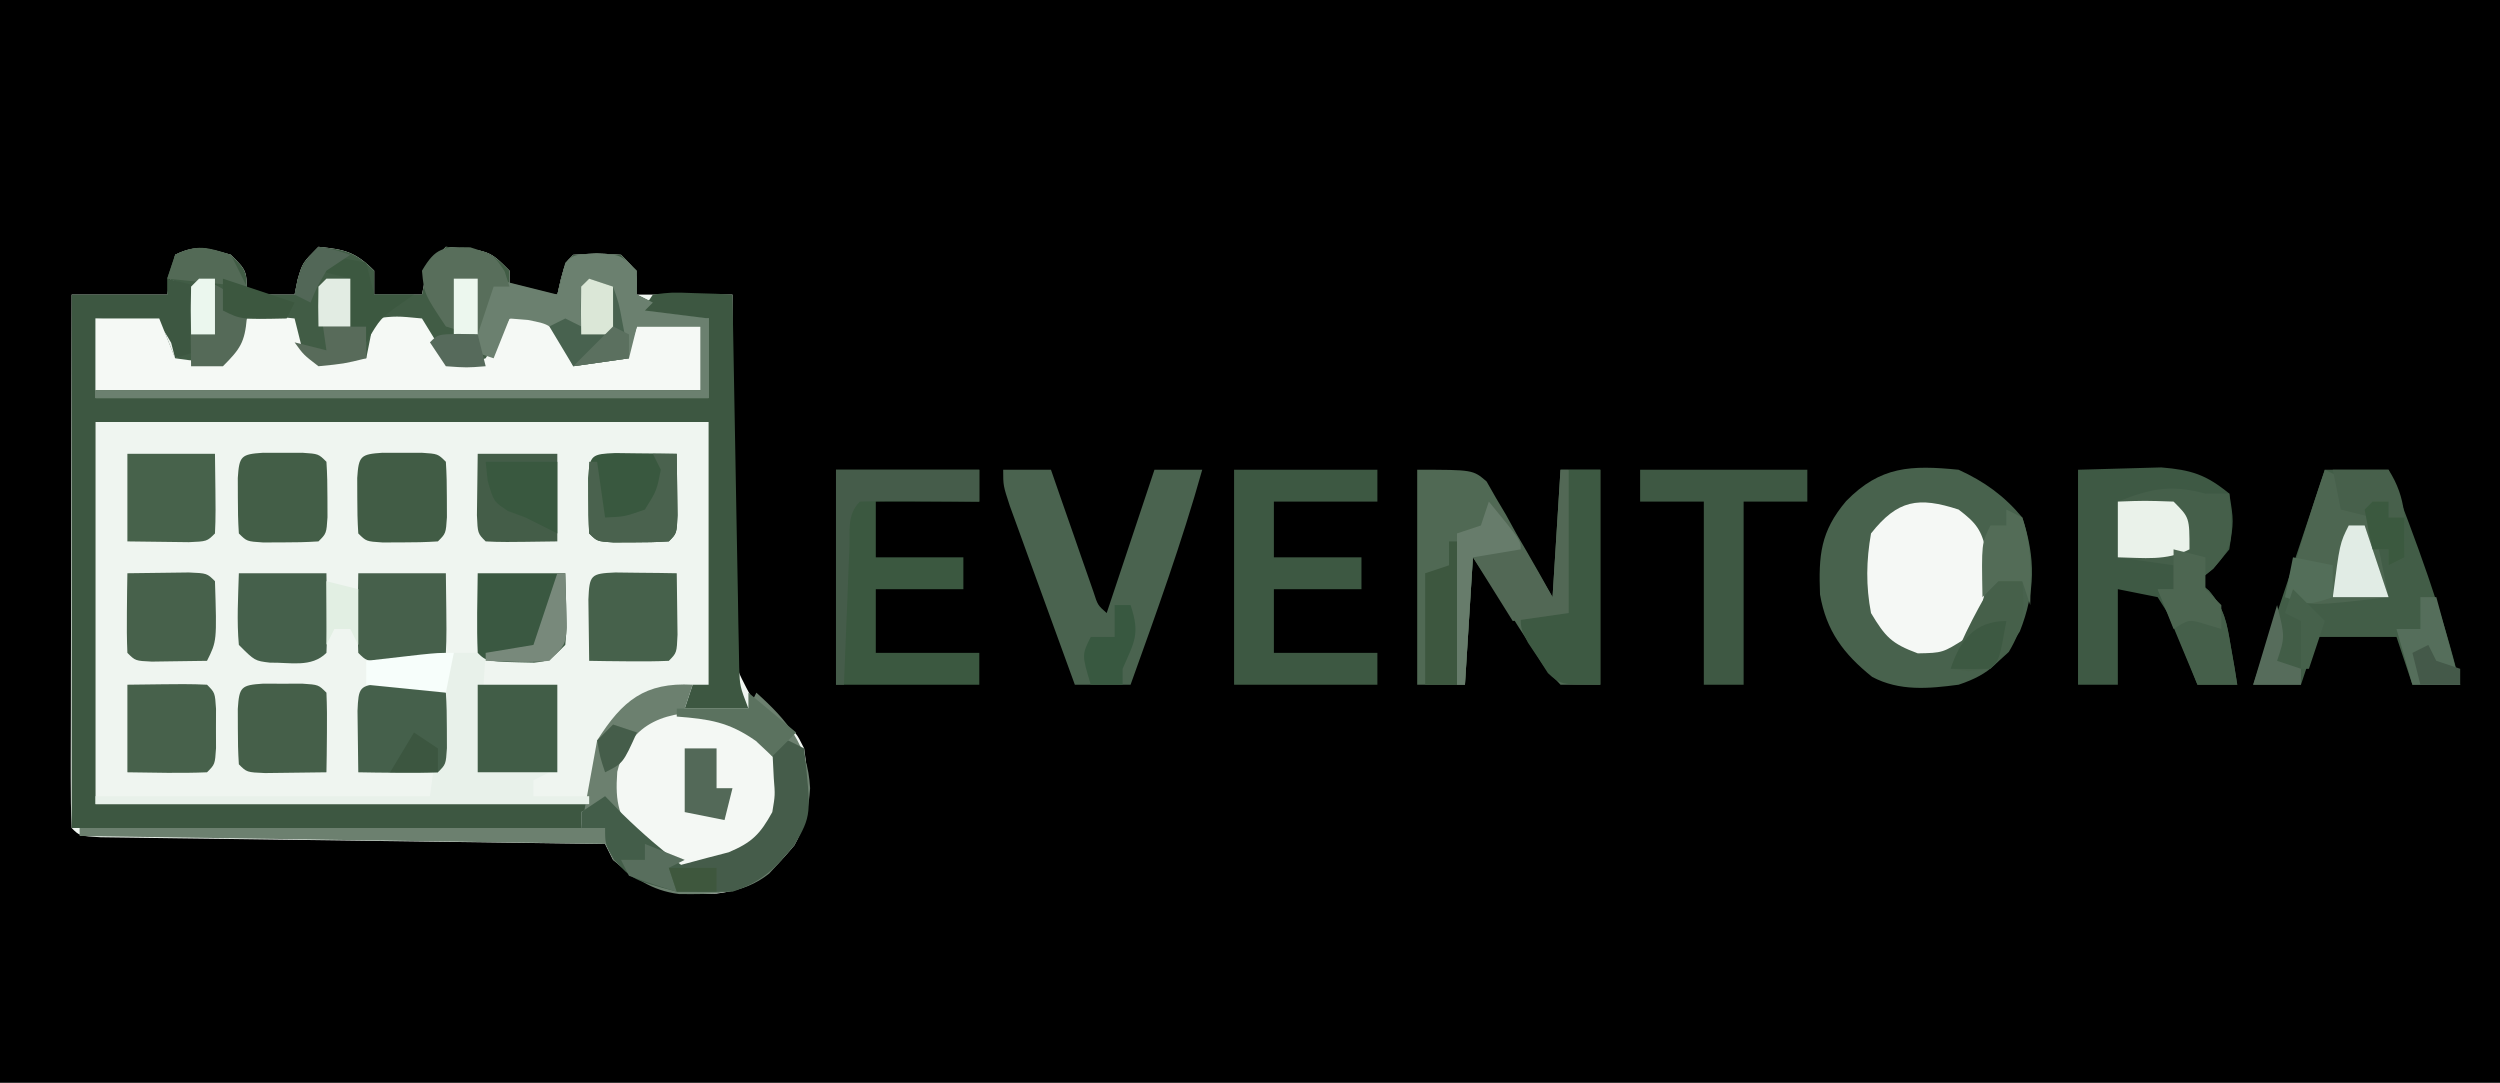
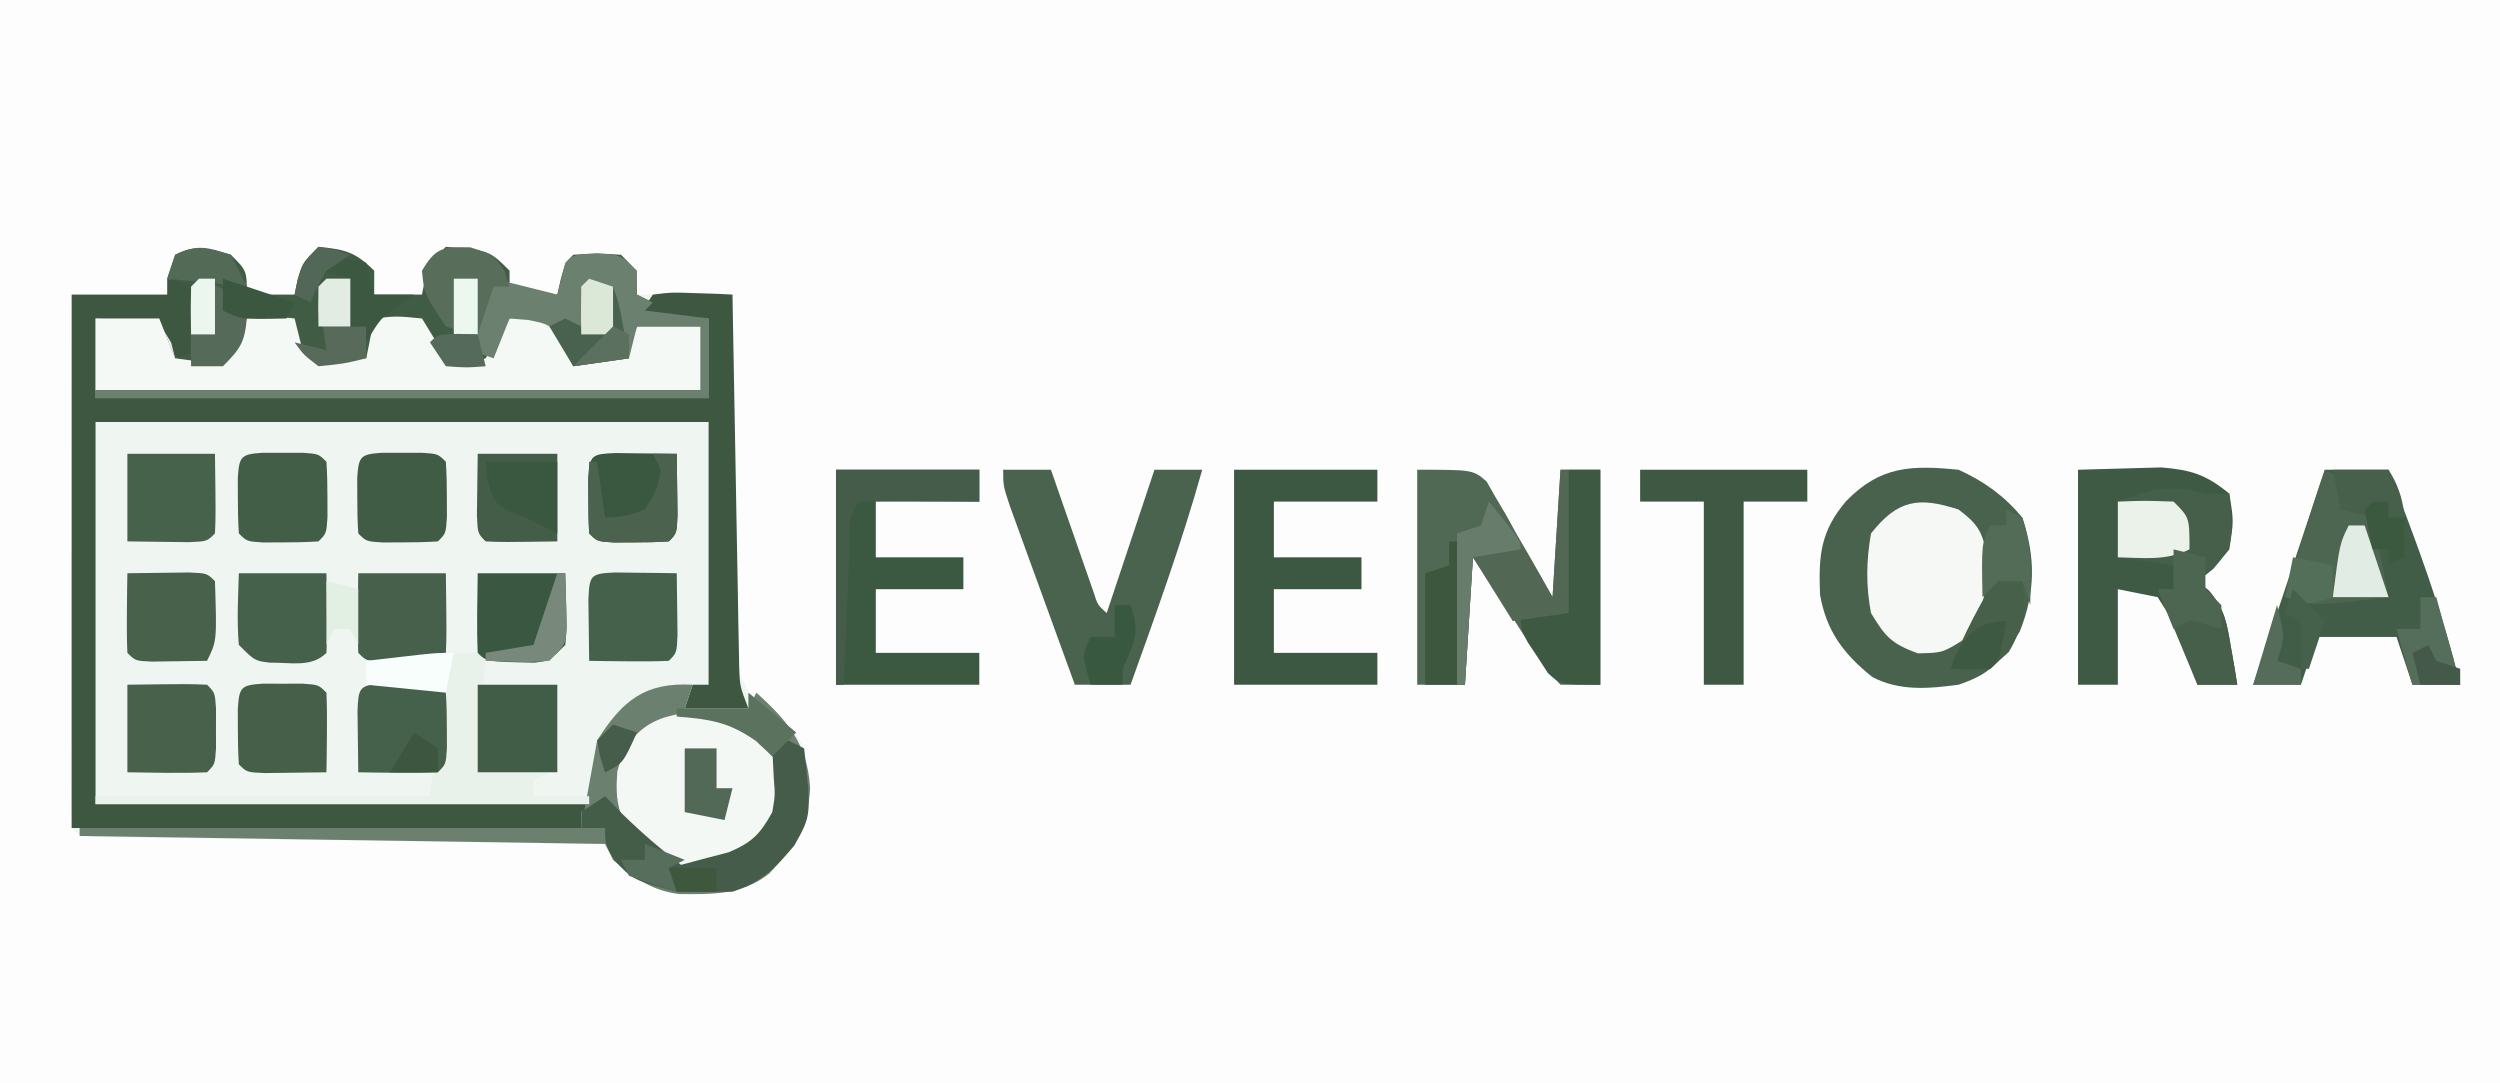
<svg xmlns="http://www.w3.org/2000/svg" version="1.1" width="314" height="136">
-   <path d="M0 0 C103.62 0 207.24 0 314 0 C314 44.88 314 89.76 314 136 C210.38 136 106.76 136 0 136 C0 91.12 0 46.24 0 0 Z " transform="translate(0,0)" />
+   <path d="M0 0 C103.62 0 207.24 0 314 0 C314 44.88 314 89.76 314 136 C210.38 136 106.76 136 0 136 C0 91.12 0 46.24 0 0 Z " fill="#FDFDFD" transform="translate(0,0)" />
  <path d="M0 0 C2 2 2 2 2 5 C3.98 5 5.96 5 8 5 C8.124 4.381 8.248 3.763 8.375 3.125 C9 1 9 1 11 -1 C14.297 -0.67 15.623 -0.377 18 2 C18 2.99 18 3.98 18 5 C19.98 5 21.96 5 24 5 C24.186 4.072 24.186 4.072 24.375 3.125 C25 1 25 1 27 -1 C32.455 -0.545 32.455 -0.545 35 2 C35 2.99 35 3.98 35 5 C36.98 5 38.96 5 41 5 C41.144 4.361 41.289 3.721 41.438 3.062 C42 1 42 1 43 0 C45.938 -0.188 45.938 -0.188 49 0 C51 2 51 2 51 5 C54.96 5 58.92 5 63 5 C62.99 7.179 62.99 7.179 62.981 9.403 C62.966 14.804 62.998 20.204 63.043 25.605 C63.056 27.941 63.057 30.277 63.045 32.612 C63.03 35.974 63.059 39.334 63.098 42.695 C63.083 43.736 63.069 44.777 63.054 45.849 C63.083 51.304 63.083 51.304 65.583 55.963 C67.444 57.595 67.444 57.595 69.403 58.89 C71 60 71 60 72 62 C72.62 66.292 72.951 70.321 70.766 74.18 C67.816 77.699 65.7 79.686 60.949 80.238 C55.433 80.419 52.365 79.71 48 76 C47.67 75.34 47.34 74.68 47 74 C46.175 73.99 45.351 73.979 44.501 73.969 C36.746 73.871 28.991 73.768 21.236 73.661 C17.248 73.605 13.261 73.552 9.274 73.503 C5.429 73.455 1.584 73.403 -2.261 73.347 C-3.731 73.327 -5.201 73.308 -6.671 73.291 C-8.724 73.267 -10.776 73.237 -12.828 73.205 C-13.998 73.19 -15.168 73.174 -16.374 73.158 C-19 73 -19 73 -20 72 C-20.094 69.914 -20.117 67.824 -20.114 65.736 C-20.114 65.082 -20.114 64.429 -20.114 63.755 C-20.113 61.586 -20.105 59.416 -20.098 57.246 C-20.096 55.745 -20.094 54.245 -20.093 52.744 C-20.09 48.787 -20.08 44.83 -20.069 40.873 C-20.058 36.838 -20.054 32.803 -20.049 28.768 C-20.038 20.845 -20.021 12.923 -20 5 C-16.04 5 -12.08 5 -8 5 C-7.67 3.35 -7.34 1.7 -7 0 C-4.294 -1.353 -2.867 -0.788 0 0 Z " fill="#EFF5F0" transform="translate(29,32)" />
  <path d="M0 0 C2 2 2 2 2 5 C3.98 5 5.96 5 8 5 C8.124 4.381 8.248 3.763 8.375 3.125 C9 1 9 1 11 -1 C14.297 -0.67 15.623 -0.377 18 2 C18 2.99 18 3.98 18 5 C19.98 5 21.96 5 24 5 C24.186 4.072 24.186 4.072 24.375 3.125 C25 1 25 1 27 -1 C32.455 -0.545 32.455 -0.545 35 2 C35 2.99 35 3.98 35 5 C36.98 5 38.96 5 41 5 C41.144 4.361 41.289 3.721 41.438 3.062 C42 1 42 1 43 0 C45.938 -0.188 45.938 -0.188 49 0 C51 2 51 2 51 5 C51.99 5.495 51.99 5.495 53 6 C52.67 6.33 52.34 6.66 52 7 C54.64 7.33 57.28 7.66 60 8 C60 11.3 60 14.6 60 18 C34.59 18 9.18 18 -17 18 C-17 14.7 -17 11.4 -17 8 C-14.36 8 -11.72 8 -9 8 C-8.34 9.65 -7.68 11.3 -7 13 C-6.34 12.67 -5.68 12.34 -5 12 C-5 9.36 -5 6.72 -5 4 C-5.99 3.67 -6.98 3.34 -8 3 C-7.67 2.01 -7.34 1.02 -7 0 C-4.294 -1.353 -2.867 -0.788 0 0 Z " fill="#415C45" transform="translate(29,32)" />
  <path d="M0 0 C1.32 0.33 2.64 0.66 4 1 C4 3.64 4 6.28 4 9 C3.01 9.33 2.02 9.66 1 10 C0.835 9.361 0.67 8.721 0.5 8.062 C-0.782 5.839 -0.782 5.839 -2.914 5.512 C-4.936 5.272 -6.968 5.131 -9 5 C-9 8.3 -9 11.6 -9 15 C16.41 15 41.82 15 68 15 C68 11.7 68 8.4 68 5 C65.03 5 62.06 5 59 5 C59.66 4.01 60.32 3.02 61 2 C63.383 1.707 63.383 1.707 66.125 1.812 C67.035 1.84 67.945 1.867 68.883 1.895 C69.581 1.929 70.28 1.964 71 2 C71.015 2.911 71.015 2.911 71.031 3.84 C71.139 10.15 71.254 16.46 71.372 22.77 C71.416 25.126 71.457 27.482 71.497 29.839 C71.555 33.222 71.619 36.605 71.684 39.988 C71.7 41.045 71.717 42.101 71.734 43.189 C71.764 44.66 71.764 44.66 71.795 46.161 C71.818 47.457 71.818 47.457 71.842 48.779 C71.92 51.174 71.92 51.174 73 54 C70.36 54 67.72 54 65 54 C65.33 53.01 65.66 52.02 66 51 C66.66 51 67.32 51 68 51 C68 40.11 68 29.22 68 18 C42.59 18 17.18 18 -9 18 C-9 33.84 -9 49.68 -9 66 C11.79 66 32.58 66 54 66 C53.01 66.495 53.01 66.495 52 67 C52 67.66 52 68.32 52 69 C30.88 69 9.76 69 -12 69 C-12 46.89 -12 24.78 -12 2 C-8.04 2 -4.08 2 0 2 C0 1.34 0 0.68 0 0 Z " fill="#3D5741" transform="translate(21,35)" />
  <path d="M0 0 C-0.33 0.99 -0.66 1.98 -1 3 C1.64 3 4.28 3 7 3 C7.33 2.34 7.66 1.68 8 1 C11.956 4.556 14.45 7.545 14.75 13 C14.467 17.749 12.837 20.332 9.605 23.723 C6.203 26.43 2.444 26.327 -1.707 26.293 C-5.205 25.846 -7.359 24.245 -10 22 C-10.495 21.01 -10.495 21.01 -11 20 C-43.67 19.505 -43.67 19.505 -77 19 C-77 18.67 -77 18.34 -77 18 C-56.21 18 -35.42 18 -14 18 C-13.34 14.37 -12.68 10.74 -12 7 C-8.829 1.988 -6.013 -0.325 0 0 Z " fill="#6C806F" transform="translate(87,86)" />
  <path d="M0 0 C3.233 1.476 5.722 3.266 8 6 C9.699 11.098 9.639 15.387 7.688 20.312 C5.384 23.981 4.138 25.621 0 27 C-3.769 27.502 -7.413 27.837 -10.852 26.023 C-14.485 23.106 -16.61 20.241 -17.406 15.668 C-17.591 10.771 -17.366 7.763 -14.125 3.938 C-9.829 -0.472 -5.972 -0.59 0 0 Z " fill="#48624D" transform="translate(246,59)" />
  <path d="M0 0 C2.64 0 5.28 0 8 0 C8.66 1.65 9.32 3.3 10 5 C12.874 5.417 12.874 5.417 16 5 C16.495 4.175 16.99 3.35 17.5 2.5 C17.995 1.675 18.49 0.85 19 0 C22.188 -0.312 22.188 -0.312 25 0 C25.33 1.32 25.66 2.64 26 4 C29.978 4.733 29.978 4.733 34 5 C34.33 3.35 34.66 1.7 35 0 C37.812 -0.312 37.812 -0.312 41 0 C42.03 1.648 43.031 3.315 44 5 C46.5 5.833 46.5 5.833 49 5 C49.495 4.175 49.99 3.35 50.5 2.5 C50.995 1.675 51.49 0.85 52 0 C54.5 -0.625 54.5 -0.625 57 0 C58.812 2.5 58.812 2.5 60 5 C63.465 4.505 63.465 4.505 67 4 C67.33 3.01 67.66 2.02 68 1 C70.64 1 73.28 1 76 1 C76 3.64 76 6.28 76 9 C50.92 9 25.84 9 0 9 C0 6.03 0 3.06 0 0 Z " fill="#F5F9F5" transform="translate(12,40)" />
  <path d="M0 0 C7 0 7 0 8.713 1.469 C9.286 2.474 9.286 2.474 9.871 3.5 C10.3 4.222 10.728 4.944 11.17 5.688 C11.797 6.832 11.797 6.832 12.438 8 C12.883 8.763 13.328 9.526 13.787 10.312 C14.881 12.195 15.944 14.096 17 16 C17.33 10.72 17.66 5.44 18 0 C19.65 0 21.3 0 23 0 C23 8.91 23 17.82 23 27 C21.35 27 19.7 27 18 27 C16.121 25.023 16.121 25.023 14.438 22.375 C13.879 21.516 13.321 20.658 12.746 19.773 C12.17 18.858 11.594 17.943 11 17 C9.68 15.02 8.36 13.04 7 11 C6.67 16.28 6.34 21.56 6 27 C4.02 27 2.04 27 0 27 C0 18.09 0 9.18 0 0 Z " fill="#506954" transform="translate(178,59)" />
  <path d="M0 0 C2.207 -0.062 4.414 -0.124 6.688 -0.188 C8.55 -0.24 8.55 -0.24 10.449 -0.293 C14.229 0.019 16.082 0.609 19 3 C19.562 6.438 19.562 6.438 19 10 C17 12.438 17 12.438 15 14 C15.706 14.582 15.706 14.582 16.426 15.176 C18.41 17.475 18.685 19.213 19.188 22.188 C19.346 23.089 19.505 23.99 19.668 24.918 C19.778 25.605 19.887 26.292 20 27 C18.35 27 16.7 27 15 27 C14.697 26.218 14.394 25.435 14.082 24.629 C13.663 23.617 13.244 22.605 12.812 21.562 C12.406 20.553 12 19.544 11.582 18.504 C11.06 17.678 10.538 16.851 10 16 C8.35 15.67 6.7 15.34 5 15 C5 18.96 5 22.92 5 27 C3.35 27 1.7 27 0 27 C0 18.09 0 9.18 0 0 Z " fill="#3E5944" transform="translate(261,59)" />
  <path d="M0 0 C2.64 0 5.28 0 8 0 C11.451 8.901 14.754 17.702 17 27 C15.02 27 13.04 27 11 27 C10.34 25.02 9.68 23.04 9 21 C5.7 21 2.4 21 -1 21 C-1.66 22.98 -2.32 24.96 -3 27 C-4.98 27 -6.96 27 -9 27 C-6.03 18.09 -3.06 9.18 0 0 Z " fill="#425D47" transform="translate(292,59)" />
  <path d="M0 0 C3.419 0.799 5.054 2.81 7.156 5.504 C7.486 5.834 7.816 6.164 8.156 6.504 C8.578 10.217 8.445 12.034 6.469 15.254 C3.991 17.665 2.508 18.706 -0.844 19.504 C-4.756 19.422 -6.524 18.733 -9.719 16.441 C-12.108 13.138 -12.611 11.428 -12.316 7.441 C-10.746 1.003 -5.873 -0.303 0 0 Z " fill="#F4F8F4" transform="translate(89.84375,89.49609)" />
  <path d="M0 0 C1.98 0 3.96 0 6 0 C6.422 1.216 6.843 2.431 7.277 3.684 C7.831 5.268 8.384 6.853 8.938 8.438 C9.215 9.24 9.493 10.042 9.779 10.869 C10.181 12.015 10.181 12.015 10.59 13.184 C10.836 13.891 11.082 14.598 11.336 15.326 C11.875 17.007 11.875 17.007 13 18 C14.98 12.06 16.96 6.12 19 0 C20.98 0 22.96 0 25 0 C22.437 9.15 19.205 18.06 16 27 C13.69 27 11.38 27 9 27 C7.495 22.877 5.997 18.751 4.5 14.625 C4.071 13.449 3.641 12.274 3.199 11.062 C2.793 9.941 2.387 8.82 1.969 7.664 C1.592 6.627 1.215 5.59 0.826 4.522 C0 2 0 2 0 0 Z " fill="#4A634F" transform="translate(126,59)" />
  <path d="M0 0 C5.94 0 11.88 0 18 0 C18 1.32 18 2.64 18 4 C13.71 4 9.42 4 5 4 C5 6.31 5 8.62 5 11 C8.63 11 12.26 11 16 11 C16 12.32 16 13.64 16 15 C12.37 15 8.74 15 5 15 C5 17.64 5 20.28 5 23 C9.29 23 13.58 23 18 23 C18 24.32 18 25.64 18 27 C12.06 27 6.12 27 0 27 C0 18.09 0 9.18 0 0 Z " fill="#3B5840" transform="translate(105,59)" />
  <path d="M0 0 C5.94 0 11.88 0 18 0 C18 1.32 18 2.64 18 4 C13.71 4 9.42 4 5 4 C5 6.31 5 8.62 5 11 C8.63 11 12.26 11 16 11 C16 12.32 16 13.64 16 15 C12.37 15 8.74 15 5 15 C5 17.64 5 20.28 5 23 C9.29 23 13.58 23 18 23 C18 24.32 18 25.64 18 27 C12.06 27 6.12 27 0 27 C0 18.09 0 9.18 0 0 Z " fill="#3D5842" transform="translate(155,59)" />
  <path d="M0 0 C3.062 0.188 3.062 0.188 5.062 2.188 C5.062 3.178 5.062 4.168 5.062 5.188 C6.053 5.683 6.053 5.683 7.062 6.188 C6.732 6.518 6.402 6.848 6.062 7.188 C8.703 7.518 11.342 7.848 14.062 8.188 C14.062 11.488 14.062 14.787 14.062 18.188 C-11.348 18.188 -36.758 18.188 -62.938 18.188 C-62.938 17.858 -62.938 17.527 -62.938 17.188 C-37.858 17.188 -12.777 17.188 13.062 17.188 C13.062 14.547 13.062 11.908 13.062 9.188 C10.422 9.188 7.782 9.188 5.062 9.188 C4.732 10.508 4.402 11.828 4.062 13.188 C1.752 13.518 -0.557 13.848 -2.938 14.188 C-3.525 12.981 -3.525 12.981 -4.125 11.75 C-5.707 8.957 -5.707 8.957 -8.625 8.375 C-9.388 8.313 -10.151 8.251 -10.938 8.188 C-11.598 9.838 -12.258 11.488 -12.938 13.188 C-13.928 12.857 -14.918 12.527 -15.938 12.188 C-14.947 9.217 -13.957 6.247 -12.938 3.188 C-10.297 3.848 -7.657 4.508 -4.938 5.188 C-4.607 3.868 -4.277 2.547 -3.938 1.188 C-2.938 0.188 -2.938 0.188 0 0 Z " fill="#6B806F" transform="translate(74.9375,31.8125)" />
  <path d="M0 0 C2.199 1.673 2.913 2.57 3.469 5.305 C3.524 9.869 3.467 12.3 0.875 16.188 C-2 18 -2 18 -5.125 18.062 C-8.445 16.836 -9.205 15.983 -11 13 C-11.655 9.596 -11.6 6.413 -11 3 C-7.653 -1.233 -5.046 -1.646 0 0 Z " fill="#F5F8F5" transform="translate(246,64)" />
  <path d="M0 0 C6.93 0 13.86 0 21 0 C21 1.32 21 2.64 21 4 C18.36 4 15.72 4 13 4 C13 11.59 13 19.18 13 27 C11.35 27 9.7 27 8 27 C8 19.41 8 11.82 8 4 C5.36 4 2.72 4 0 4 C0 2.68 0 1.36 0 0 Z " fill="#3E5843" transform="translate(206,59)" />
  <path d="M0 0 C0.99 0 1.98 0 3 0 C3.492 6.4 3.492 6.4 1 9.438 C0.01 10.211 0.01 10.211 -1 11 C-0.294 11.582 -0.294 11.582 0.426 12.176 C2.41 14.475 2.685 16.213 3.188 19.188 C3.346 20.089 3.505 20.99 3.668 21.918 C3.778 22.605 3.887 23.292 4 24 C2.35 24 0.7 24 -1 24 C-2.65 20.04 -4.3 16.08 -6 12 C-5.34 12 -4.68 12 -4 12 C-4 11.01 -4 10.02 -4 9 C-6.31 8.67 -8.62 8.34 -11 8 C-11 5.69 -11 3.38 -11 1 C-6.825 -0.65 -4.336 -1.172 0 0 Z " fill="#455F4A" transform="translate(277,62)" />
  <path d="M0 0 C1.32 0 2.64 0 4 0 C3.67 4.95 3.34 9.9 3 15 C5.97 15 8.94 15 12 15 C11.34 15.33 10.68 15.66 10 16 C10 16.66 10 17.32 10 18 C12.31 18 14.62 18 17 18 C17 18.33 17 18.66 17 19 C-3.46 19 -23.92 19 -45 19 C-45 18.67 -45 18.34 -45 18 C-31.14 18 -17.28 18 -3 18 C-2.34 13.05 -1.68 8.1 -1 3 C-0.67 2.01 -0.34 1.02 0 0 Z " fill="#E8F1EA" transform="translate(57,82)" />
  <path d="M0 0 C1.32 0 2.64 0 4 0 C4 8.91 4 17.82 4 27 C-1 27 -1 27 -2.582 25.539 C-2.988 24.907 -3.394 24.276 -3.812 23.625 C-4.441 22.685 -4.441 22.685 -5.082 21.727 C-6 20 -6 20 -6 18 C-4.02 18 -2.04 18 0 18 C0 12.06 0 6.12 0 0 Z " fill="#3D5942" transform="translate(197,59)" />
  <path d="M0 0 C3.63 0 7.26 0 11 0 C11.098 7.715 11.098 7.715 11 10 C10 11 10 11 7.715 11.098 C5.143 11.065 2.572 11.033 0 11 C0 7.37 0 3.74 0 0 Z " fill="#47624B" transform="translate(16,57)" />
  <path d="M0 0 C7.715 -0.098 7.715 -0.098 10 0 C11 1 11 1 11.133 3.031 C11.13 3.846 11.128 4.661 11.125 5.5 C11.128 6.315 11.13 7.129 11.133 7.969 C11 10 11 10 10 11 C6.664 11.143 3.34 11.042 0 11 C0 7.37 0 3.74 0 0 Z " fill="#47614B" transform="translate(16,86)" />
  <path d="M0 0 C3.63 0 7.26 0 11 0 C11.098 7.715 11.098 7.715 11 10 C10 11 10 11 7.969 11.133 C7.154 11.13 6.339 11.128 5.5 11.125 C4.685 11.128 3.871 11.13 3.031 11.133 C1 11 1 11 0 10 C-0.143 6.664 -0.042 3.34 0 0 Z " fill="#46604B" transform="translate(45,72)" />
  <path d="M0 0 C1.375 0.017 1.375 0.017 2.777 0.035 C3.696 0.044 4.616 0.053 5.562 0.062 C6.273 0.074 6.983 0.086 7.715 0.098 C7.742 1.743 7.761 3.389 7.777 5.035 C7.789 5.952 7.801 6.868 7.812 7.812 C7.715 10.098 7.715 10.098 6.715 11.098 C5.029 11.17 3.34 11.182 1.652 11.16 C0.733 11.151 -0.186 11.142 -1.133 11.133 C-1.843 11.121 -2.553 11.11 -3.285 11.098 C-3.312 9.452 -3.331 7.806 -3.348 6.16 C-3.359 5.244 -3.371 4.327 -3.383 3.383 C-3.251 0.294 -3.089 0.132 0 0 Z " fill="#46614B" transform="translate(77.28516,71.90234)" />
  <path d="M0 0 C0.815 0.003 1.629 0.005 2.469 0.008 C3.283 0.005 4.098 0.003 4.938 0 C6.969 0.133 6.969 0.133 7.969 1.133 C8.067 2.63 8.098 4.132 8.094 5.633 C8.096 6.447 8.099 7.262 8.102 8.102 C7.969 10.133 7.969 10.133 6.969 11.133 C5.283 11.205 3.594 11.217 1.906 11.195 C0.987 11.186 0.068 11.177 -0.879 11.168 C-1.589 11.156 -2.299 11.145 -3.031 11.133 C-3.058 9.487 -3.078 7.841 -3.094 6.195 C-3.105 5.279 -3.117 4.362 -3.129 3.418 C-3.004 0.496 -2.912 0.19 0 0 Z " fill="#45604B" transform="translate(48.03125,85.86719)" />
  <path d="M0 0 C0.815 0.003 1.629 0.005 2.469 0.008 C3.283 0.005 4.098 0.003 4.938 0 C6.969 0.133 6.969 0.133 7.969 1.133 C8.041 2.819 8.053 4.508 8.031 6.195 C8.022 7.114 8.013 8.034 8.004 8.98 C7.992 9.691 7.981 10.401 7.969 11.133 C6.323 11.16 4.677 11.179 3.031 11.195 C2.115 11.207 1.198 11.219 0.254 11.23 C-2.031 11.133 -2.031 11.133 -3.031 10.133 C-3.129 8.635 -3.161 7.133 -3.156 5.633 C-3.159 4.818 -3.161 4.003 -3.164 3.164 C-2.984 0.412 -2.752 0.18 0 0 Z " fill="#455F49" transform="translate(33.03125,85.86719)" />
  <path d="M0 0 C1.375 0.017 1.375 0.017 2.777 0.035 C3.696 0.044 4.616 0.053 5.562 0.062 C6.273 0.074 6.983 0.086 7.715 0.098 C7.742 1.743 7.761 3.389 7.777 5.035 C7.789 5.952 7.801 6.868 7.812 7.812 C7.715 10.098 7.715 10.098 6.715 11.098 C5.217 11.196 3.715 11.227 2.215 11.223 C1.4 11.225 0.585 11.228 -0.254 11.23 C-2.285 11.098 -2.285 11.098 -3.285 10.098 C-3.383 8.6 -3.415 7.098 -3.41 5.598 C-3.413 4.783 -3.415 3.968 -3.418 3.129 C-3.228 0.217 -2.922 0.125 0 0 Z " fill="#39583F" transform="translate(77.28516,56.90234)" />
  <path d="M0 0 C3.63 0 7.26 0 11 0 C11.195 6.836 11.195 6.836 11 9 C9 11 9 11 7.09 11.23 C1.111 11.111 1.111 11.111 0 10 C-0.143 6.664 -0.042 3.34 0 0 Z " fill="#3A5841" transform="translate(60,72)" />
  <path d="M0 0 C3.63 0 7.26 0 11 0 C11.098 7.715 11.098 7.715 11 10 C9.105 11.895 6.429 11.18 3.91 11.23 C2 11 2 11 0 9 C-0.272 5.982 -0.087 3.036 0 0 Z " fill="#45604B" transform="translate(30,72)" />
  <path d="M0 0 C1.646 -0.027 3.292 -0.046 4.938 -0.062 C5.854 -0.074 6.771 -0.086 7.715 -0.098 C10 0 10 0 11 1 C11.239 8.522 11.239 8.522 10 11 C8.521 11.027 7.042 11.046 5.562 11.062 C4.327 11.08 4.327 11.08 3.066 11.098 C1 11 1 11 0 10 C-0.072 8.314 -0.084 6.625 -0.062 4.938 C-0.053 4.018 -0.044 3.099 -0.035 2.152 C-0.024 1.442 -0.012 0.732 0 0 Z " fill="#47614B" transform="translate(16,72)" />
  <path d="M0 0 C0.815 0.003 1.629 0.005 2.469 0.008 C3.283 0.005 4.098 0.003 4.938 0 C6.969 0.133 6.969 0.133 7.969 1.133 C8.067 2.63 8.098 4.132 8.094 5.633 C8.096 6.447 8.099 7.262 8.102 8.102 C7.969 10.133 7.969 10.133 6.969 11.133 C5.471 11.231 3.969 11.263 2.469 11.258 C1.654 11.26 0.839 11.263 0 11.266 C-2.031 11.133 -2.031 11.133 -3.031 10.133 C-3.129 8.635 -3.161 7.133 -3.156 5.633 C-3.159 4.818 -3.161 4.003 -3.164 3.164 C-2.984 0.412 -2.752 0.18 0 0 Z " fill="#415C45" transform="translate(48.03125,56.86719)" />
  <path d="M0 0 C0.815 0.003 1.629 0.005 2.469 0.008 C3.283 0.005 4.098 0.003 4.938 0 C6.969 0.133 6.969 0.133 7.969 1.133 C8.067 2.63 8.098 4.132 8.094 5.633 C8.096 6.447 8.099 7.262 8.102 8.102 C7.969 10.133 7.969 10.133 6.969 11.133 C5.471 11.231 3.969 11.263 2.469 11.258 C1.654 11.26 0.839 11.263 0 11.266 C-2.031 11.133 -2.031 11.133 -3.031 10.133 C-3.129 8.635 -3.161 7.133 -3.156 5.633 C-3.159 4.818 -3.161 4.003 -3.164 3.164 C-2.984 0.412 -2.752 0.18 0 0 Z " fill="#435E47" transform="translate(33.03125,56.86719)" />
  <path d="M0 0 C0.66 0.33 1.32 0.66 2 1 C2.144 1.66 2.289 2.32 2.438 3 C2.623 3.66 2.809 4.32 3 5 C3.99 5.33 4.98 5.66 6 6 C6.66 9.3 7.32 12.6 8 16 C-1.625 17.125 -1.625 17.125 -5 16 C-3.411 10.639 -1.81 5.292 0 0 Z " fill="#4D6651" transform="translate(292,59)" />
  <path d="M0 0 C3.3 0 6.6 0 10 0 C10 3.63 10 7.26 10 11 C6.7 11 3.4 11 0 11 C0 7.37 0 3.74 0 0 Z " fill="#415D47" transform="translate(60,86)" />
  <path d="M0 0 C3.3 0 6.6 0 10 0 C10 3.63 10 7.26 10 11 C3.066 11.098 3.066 11.098 1 11 C0 10 0 10 -0.098 7.715 C-0.065 5.143 -0.033 2.572 0 0 Z " fill="#445D48" transform="translate(60,57)" />
  <path d="M0 0 C0.33 0 0.66 0 1 0 C1 5.94 1 11.88 1 18 C-1.31 18.33 -3.62 18.66 -6 19 C-8.475 15.04 -8.475 15.04 -11 11 C-11.33 16.28 -11.66 21.56 -12 27 C-12.33 27 -12.66 27 -13 27 C-13 20.73 -13 14.46 -13 8 C-12.01 7.67 -11.02 7.34 -10 7 C-9.34 6.01 -8.68 5.02 -8 4 C-5.69 7.96 -3.38 11.92 -1 16 C-0.67 10.72 -0.34 5.44 0 0 Z " fill="#526855" transform="translate(196,59)" />
  <path d="M0 0 C5.94 0 11.88 0 18 0 C18 1.32 18 2.64 18 4 C16.929 3.988 15.858 3.977 14.754 3.965 C13.357 3.955 11.96 3.946 10.562 3.938 C9.855 3.929 9.148 3.921 8.42 3.912 C6.613 3.903 4.806 3.948 3 4 C1.349 5.651 1.775 7.637 1.684 9.91 C1.642 10.9 1.6 11.889 1.557 12.908 C1.517 13.949 1.478 14.99 1.438 16.062 C1.394 17.107 1.351 18.152 1.307 19.229 C1.2 21.819 1.098 24.409 1 27 C0.67 27 0.34 27 0 27 C0 18.09 0 9.18 0 0 Z " fill="#455C4A" transform="translate(105,59)" />
  <path d="M0 0 C0.66 0.33 1.32 0.66 2 1 C2.911 9.381 2.911 9.381 0.77 13.188 C-1.718 16.136 -3.286 17.762 -7 19 C-9.333 19.04 -11.667 19.044 -14 19 C-14.33 18.01 -14.66 17.02 -15 16 C-14.313 15.83 -13.626 15.66 -12.918 15.484 C-11.566 15.121 -11.566 15.121 -10.188 14.75 C-9.294 14.518 -8.401 14.286 -7.48 14.047 C-4.546 12.809 -3.527 11.774 -2 9 C-1.641 6.87 -1.641 6.87 -1.812 4.75 C-1.874 3.513 -1.936 2.275 -2 1 C-1.34 0.67 -0.68 0.34 0 0 Z " fill="#455C4A" transform="translate(99,93)" />
  <path d="M0 0 C2.938 0.938 2.938 0.938 4.312 3 C4.519 3.639 4.725 4.279 4.938 4.938 C4.277 4.938 3.618 4.938 2.938 4.938 C2.277 6.918 1.617 8.898 0.938 10.938 C-0.938 10.625 -0.938 10.625 -3.062 9.938 C-5.79 5.847 -5.79 5.847 -6.062 2.938 C-4.346 0.009 -3.405 -0.069 0 0 Z " fill="#586E5B" transform="translate(59.0625,31.0625)" />
  <path d="M0 0 C0.99 0.33 1.98 0.66 3 1 C3.73 3.066 3.73 3.066 4.188 5.562 C4.346 6.389 4.505 7.215 4.668 8.066 C4.778 8.704 4.887 9.343 5 10 C2.69 10.33 0.38 10.66 -2 11 C-2.99 9.35 -3.98 7.7 -5 6 C-4.34 5.67 -3.68 5.34 -3 5 C-2.34 5.33 -1.68 5.66 -1 6 C-1.021 5.196 -1.041 4.391 -1.062 3.562 C-1 1 -1 1 0 0 Z " fill="#48624F" transform="translate(74,35)" />
  <path d="M0 0 C0.33 0 0.66 0 1 0 C1 5.94 1 11.88 1 18 C-0.32 18 -1.64 18 -3 18 C-3 13.38 -3 8.76 -3 4 C-2.01 3.67 -1.02 3.34 0 3 C0 2.01 0 1.02 0 0 Z " fill="#3D573F" transform="translate(182,68)" />
  <path d="M0 0 C0.99 0.33 1.98 0.66 3 1 C3.347 4.732 3.235 6.6 1.312 9.875 C-1 12 -1 12 -3.75 12.312 C-4.864 12.158 -4.864 12.158 -6 12 C-4.434 7.692 -2.317 3.938 0 0 Z " fill="#46604A" transform="translate(251,72)" />
  <path d="M0 0 C2.31 0 4.62 0 7 0 C9.326 3.634 9.163 6.771 9 11 C8.01 11.495 8.01 11.495 7 12 C7 11.34 7 10.68 7 10 C6.34 10 5.68 10 5 10 C5 8.68 5 7.36 5 6 C3.68 5.67 2.36 5.34 1 5 C0.67 3.35 0.34 1.7 0 0 Z " fill="#47604B" transform="translate(293,59)" />
  <path d="M0 0 C3.375 -0.125 3.375 -0.125 7 0 C9 2 9 2 9 6 C6.043 7.478 3.258 7.06 0 7 C0 4.69 0 2.38 0 0 Z " fill="#EAF2EA" transform="translate(266,63)" />
  <path d="M0 0 C0.99 0 1.98 0 3 0 C3.027 1.646 3.046 3.292 3.062 4.938 C3.074 5.854 3.086 6.771 3.098 7.715 C3 10 3 10 2 11 C0.503 11.098 -0.999 11.13 -2.5 11.125 C-3.315 11.128 -4.129 11.13 -4.969 11.133 C-7 11 -7 11 -8 10 C-8.072 8.481 -8.084 6.958 -8.062 5.438 C-8.053 4.611 -8.044 3.785 -8.035 2.934 C-8.024 2.296 -8.012 1.657 -8 1 C-7.67 1 -7.34 1 -7 1 C-6.67 3.31 -6.34 5.62 -6 8 C-3.548 7.894 -3.548 7.894 -1 7 C0.48 4.633 0.48 4.633 1 2 C0.67 1.34 0.34 0.68 0 0 Z " fill="#4A624E" transform="translate(82,57)" />
  <path d="M0 0 C3.421 1.14 4.243 1.925 6 5 C5.735 8.004 5.167 8.833 3 11 C1.68 11 0.36 11 -1 11 C-1.027 9.354 -1.046 7.708 -1.062 6.062 C-1.074 5.146 -1.086 4.229 -1.098 3.285 C-1 1 -1 1 0 0 Z " fill="#556A58" transform="translate(25,35)" />
  <path d="M0 0 C2.97 0 5.94 0 9 0 C9 2.97 9 5.94 9 9 C7.68 8.34 6.36 7.68 5 7 C3.917 6.598 3.917 6.598 2.812 6.188 C1 5 1 5 0.25 2.375 C0.168 1.591 0.085 0.807 0 0 Z " fill="#39583F" transform="translate(61,58)" />
  <path d="M0 0 C1.083 1.114 1.083 1.114 2.188 2.25 C4.686 4.693 7.236 6.868 10 9 C9.34 9 8.68 9 8 9 C8.33 9.99 8.66 10.98 9 12 C3.5 10.533 3.5 10.533 1.125 8 C0 6 0 6 0 4 C-0.99 4 -1.98 4 -3 4 C-3 3.34 -3 2.68 -3 2 C-2.01 1.34 -1.02 0.68 0 0 Z " fill="#435D49" transform="translate(76,100)" />
  <path d="M0 0 C0.99 0 1.98 0 3 0 C3 1.98 3 3.96 3 6 C3.66 6 4.32 6 5 6 C5 7.32 5 8.64 5 10 C2.188 10.688 2.188 10.688 -1 11 C-2.875 9.562 -2.875 9.562 -4 8 C-2.68 8.33 -1.36 8.66 0 9 C-0.186 7.701 -0.371 6.401 -0.562 5.062 C-0.879 2.848 -0.879 2.848 -1 1 C-0.67 0.67 -0.34 0.34 0 0 Z " fill="#586B5A" transform="translate(41,35)" />
  <path d="M0 0 C0.66 0 1.32 0 2 0 C2.99 3.63 3.98 7.26 5 11 C3.02 11 1.04 11 -1 11 C-1.66 8.69 -2.32 6.38 -3 4 C-2.01 4 -1.02 4 0 4 C0 2.68 0 1.36 0 0 Z " fill="#556E5B" transform="translate(304,75)" />
  <path d="M0 0 C0.66 0.33 1.32 0.66 2 1 C3.283 4.85 3.066 7.947 3 12 C2.67 11.01 2.34 10.02 2 9 C1.01 9 0.02 9 -1 9 C-1.66 9.66 -2.32 10.32 -3 11 C-3.125 4.25 -3.125 4.25 -2 2 C-1.34 2 -0.68 2 0 2 C0 1.34 0 0.68 0 0 Z " fill="#536C57" transform="translate(252,64)" />
  <path d="M0 0 C1.65 0.33 3.3 0.66 5 1 C5.33 2.32 5.66 3.64 6 5 C7.65 5 9.3 5 11 5 C10.381 5.433 9.762 5.866 9.125 6.312 C6.78 7.997 6.78 7.997 5 11 C5 10.34 5 9.68 5 9 C4.34 9 3.68 9 3 9 C3 7.02 3 5.04 3 3 C1.68 2.67 0.36 2.34 -1 2 C-0.67 1.34 -0.34 0.68 0 0 Z " fill="#3C5840" transform="translate(41,32)" />
  <path d="M0 0 C0.66 0 1.32 0 2 0 C2.99 2.97 3.98 5.94 5 9 C2.69 9 0.38 9 -2 9 C-1.125 2.25 -1.125 2.25 0 0 Z " fill="#E1ECE5" transform="translate(295,66)" />
  <path d="M0 0 C1.32 0 2.64 0 4 0 C4 1.65 4 3.3 4 5 C4.66 5 5.32 5 6 5 C5.67 6.32 5.34 7.64 5 9 C3.35 8.67 1.7 8.34 0 8 C0 5.36 0 2.72 0 0 Z " fill="#536958" transform="translate(86,94)" />
  <path d="M0 0 C4 4.875 4 4.875 4 6 C2.02 6.33 0.04 6.66 -2 7 C-2.33 12.28 -2.66 17.56 -3 23 C-3.33 23 -3.66 23 -4 23 C-4 16.73 -4 10.46 -4 4 C-3.01 3.67 -2.02 3.34 -1 3 C-0.67 2.01 -0.34 1.02 0 0 Z " fill="#677C6B" transform="translate(187,63)" />
  <path d="M0 0 C1.32 0.33 2.64 0.66 4 1 C4 2.32 4 3.64 4 5 C4.66 5.66 5.32 6.32 6 7 C6 7.99 6 8.98 6 10 C5.381 9.814 4.763 9.629 4.125 9.438 C1.958 8.763 1.958 8.763 0 10 C-0.66 8.35 -1.32 6.7 -2 5 C-1.34 5 -0.68 5 0 5 C0 3.35 0 1.7 0 0 Z " fill="#4D6651" transform="translate(273,69)" />
  <path d="M0 0 C1.98 1.65 3.96 3.3 6 5 C5.01 5.99 4.02 6.98 3 8 C2.319 7.361 1.639 6.721 0.938 6.062 C-2.464 3.674 -4.904 3.321 -9 3 C-9 2.67 -9 2.34 -9 2 C-6.03 2 -3.06 2 0 2 C0 1.34 0 0.68 0 0 Z " fill="#5B725F" transform="translate(94,87)" />
  <path d="M0 0 C-0.33 1.65 -0.66 3.3 -1 5 C-4.3 4.67 -7.6 4.34 -11 4 C-11 3.01 -11 2.02 -11 1 C-9.542 0.832 -8.083 0.666 -6.625 0.5 C-5.813 0.407 -5.001 0.314 -4.164 0.219 C-2 0 -2 0 0 0 Z " fill="#F7FEFB" transform="translate(57,82)" />
  <path d="M0 0 C0.66 0 1.32 0 2 0 C3.22 3.66 2.49 4.581 1 8 C1 8.66 1 9.32 1 10 C-0.32 10 -1.64 10 -3 10 C-4.125 6.25 -4.125 6.25 -3 4 C-2.01 4 -1.02 4 0 4 C0 2.68 0 1.36 0 0 Z " fill="#385840" transform="translate(140,76)" />
  <path d="M0 0 C0.66 1.32 1.32 2.64 2 4 C-1.3 3.67 -4.6 3.34 -8 3 C-7.67 2.01 -7.34 1.02 -7 0 C-4.255 -1.372 -2.879 -0.936 0 0 Z " fill="#536A56" transform="translate(29,32)" />
  <path d="M0 0 C0.33 0 0.66 0 1 0 C1.054 1.458 1.093 2.916 1.125 4.375 C1.148 5.187 1.171 5.999 1.195 6.836 C1 9 1 9 -1 11 C-3.688 11.27 -6.291 11.087 -9 11 C-9 10.67 -9 10.34 -9 10 C-7.02 9.67 -5.04 9.34 -3 9 C-2.01 6.03 -1.02 3.06 0 0 Z " fill="#78897B" transform="translate(70,72)" />
  <path d="M0 0 C-0.875 4.875 -0.875 4.875 -2 6 C-3.666 6.041 -5.334 6.043 -7 6 C-5.816 2.449 -3.994 0 0 0 Z " fill="#3D5942" transform="translate(252,78)" />
  <path d="M0 0 C1.32 0.33 2.64 0.66 4 1 C4 3.31 4 5.62 4 8 C3.67 7.34 3.34 6.68 3 6 C2.34 6 1.68 6 1 6 C0.67 6.66 0.34 7.32 0 8 C0 5.36 0 2.72 0 0 Z " fill="#E2EFE3" transform="translate(41,73)" />
  <path d="M0 0 C2.97 0.99 5.94 1.98 9 3 C8.67 3.66 8.34 4.32 8 5 C2.25 5.125 2.25 5.125 0 4 C0 2.68 0 1.36 0 0 Z " fill="#3C573F" transform="translate(28,35)" />
  <path d="M0 0 C0.99 0.33 1.98 0.66 3 1 C3 2.98 3 4.96 3 7 C1.68 7 0.36 7 -1 7 C-1.043 5 -1.041 3 -1 1 C-0.67 0.67 -0.34 0.34 0 0 Z " fill="#DBE7D7" transform="translate(74,35)" />
  <path d="M0 0 C0.99 0 1.98 0 3 0 C3 1.98 3 3.96 3 6 C1.68 6 0.36 6 -1 6 C-1.043 4.334 -1.041 2.666 -1 1 C-0.67 0.67 -0.34 0.34 0 0 Z " fill="#E2ECE3" transform="translate(41,35)" />
  <path d="M0 0 C1 4 1 4 0 7 C0.99 7.33 1.98 7.66 3 8 C3 8.66 3 9.32 3 10 C1.02 10 -0.96 10 -3 10 C-2.01 6.7 -1.02 3.4 0 0 Z " fill="#566C5B" transform="translate(286,76)" />
  <path d="M0 0 C0.66 0 1.32 0 2 0 C2 0.66 2 1.32 2 2 C2.66 2 3.32 2 4 2 C4 3.65 4 5.3 4 7 C3.01 7.495 3.01 7.495 2 8 C2 7.34 2 6.68 2 6 C1.34 6 0.68 6 0 6 C-0.382 4.344 -0.714 2.675 -1 1 C-0.67 0.67 -0.34 0.34 0 0 Z " fill="#3B593F" transform="translate(298,63)" />
  <path d="M0 0 C1.65 0.33 3.3 0.66 5 1 C5 2.32 5 3.64 5 5 C2 6 2 6 -1 5 C-0.67 3.35 -0.34 1.7 0 0 Z " fill="#536E59" transform="translate(288,70)" />
  <path d="M0 0 C0.99 0 1.98 0 3 0 C3 2.31 3 4.62 3 7 C2.01 7 1.02 7 0 7 C0 4.69 0 2.38 0 0 Z " fill="#ECF7EE" transform="translate(57,35)" />
  <path d="M0 0 C2.125 0.375 2.125 0.375 4 1 C3.01 1.66 2.02 2.32 1 3 C-0.192 5.05 -0.192 5.05 -1 7 C-1.66 6.67 -2.32 6.34 -3 6 C-2.427 3.133 -2.139 2.139 0 0 Z " fill="#526757" transform="translate(40,31)" />
  <path d="M0 0 C0.99 0.66 1.98 1.32 3 2 C3 2.99 3 3.98 3 5 C1.02 5 -0.96 5 -3 5 C-2.01 3.35 -1.02 1.7 0 0 Z " fill="#3C5640" transform="translate(52,92)" />
  <path d="M0 0 C1.207 0.031 1.207 0.031 2.438 0.062 C2.768 1.383 3.098 2.703 3.438 4.062 C1.062 4.25 1.062 4.25 -1.562 4.062 C-2.223 3.072 -2.882 2.083 -3.562 1.062 C-2.562 0.062 -2.562 0.062 0 0 Z " fill="#566A5B" transform="translate(57.5625,41.9375)" />
  <path d="M0 0 C0.66 0 1.32 0 2 0 C2 2.31 2 4.62 2 7 C1.01 7 0.02 7 -1 7 C-1.043 5 -1.041 3 -1 1 C-0.67 0.67 -0.34 0.34 0 0 Z " fill="#EBF7EE" transform="translate(25,35)" />
  <path d="M0 0 C2.475 0.99 2.475 0.99 5 2 C4.01 2.495 4.01 2.495 3 3 C3.33 3.99 3.66 4.98 4 6 C1.98 5.398 -0.021 4.727 -2 4 C-2.33 3.34 -2.66 2.68 -3 2 C-2.01 2 -1.02 2 0 2 C0 1.34 0 0.68 0 0 Z " fill="#586E5D" transform="translate(81,106)" />
  <path d="M0 0 C0.33 0.66 0.66 1.32 1 2 C1.99 2.33 2.98 2.66 4 3 C4 3.66 4 4.32 4 5 C2.35 5 0.7 5 -1 5 C-1.33 3.68 -1.66 2.36 -2 1 C-1.34 0.67 -0.68 0.34 0 0 Z " fill="#445949" transform="translate(305,81)" />
  <path d="M0 0 C0.66 0.33 1.32 0.66 2 1 C2 1.99 2 2.98 2 4 C-0.31 4.33 -2.62 4.66 -5 5 C-3.35 3.35 -1.7 1.7 0 0 Z " fill="#5B705F" transform="translate(77,41)" />
  <path d="M0 0 C1.98 0 3.96 0 6 0 C6 0.99 6 1.98 6 3 C4.35 3 2.7 3 1 3 C0.67 2.01 0.34 1.02 0 0 Z " fill="#3E573D" transform="translate(84,109)" />
  <path d="M0 0 C0.99 0.33 1.98 0.66 3 1 C1.25 4.875 1.25 4.875 -1 6 C-1.625 4.125 -1.625 4.125 -2 2 C-1.34 1.34 -0.68 0.68 0 0 Z " fill="#455D4A" transform="translate(77,91)" />
  <path d="M0 0 C1.32 1.32 2.64 2.64 4 4 C3.34 5.98 2.68 7.96 2 10 C1.67 10 1.34 10 1 10 C1 8.02 1 6.04 1 4 C0.34 3.67 -0.32 3.34 -1 3 C-0.67 2.01 -0.34 1.02 0 0 Z " fill="#46614B" transform="translate(288,74)" />
</svg>
